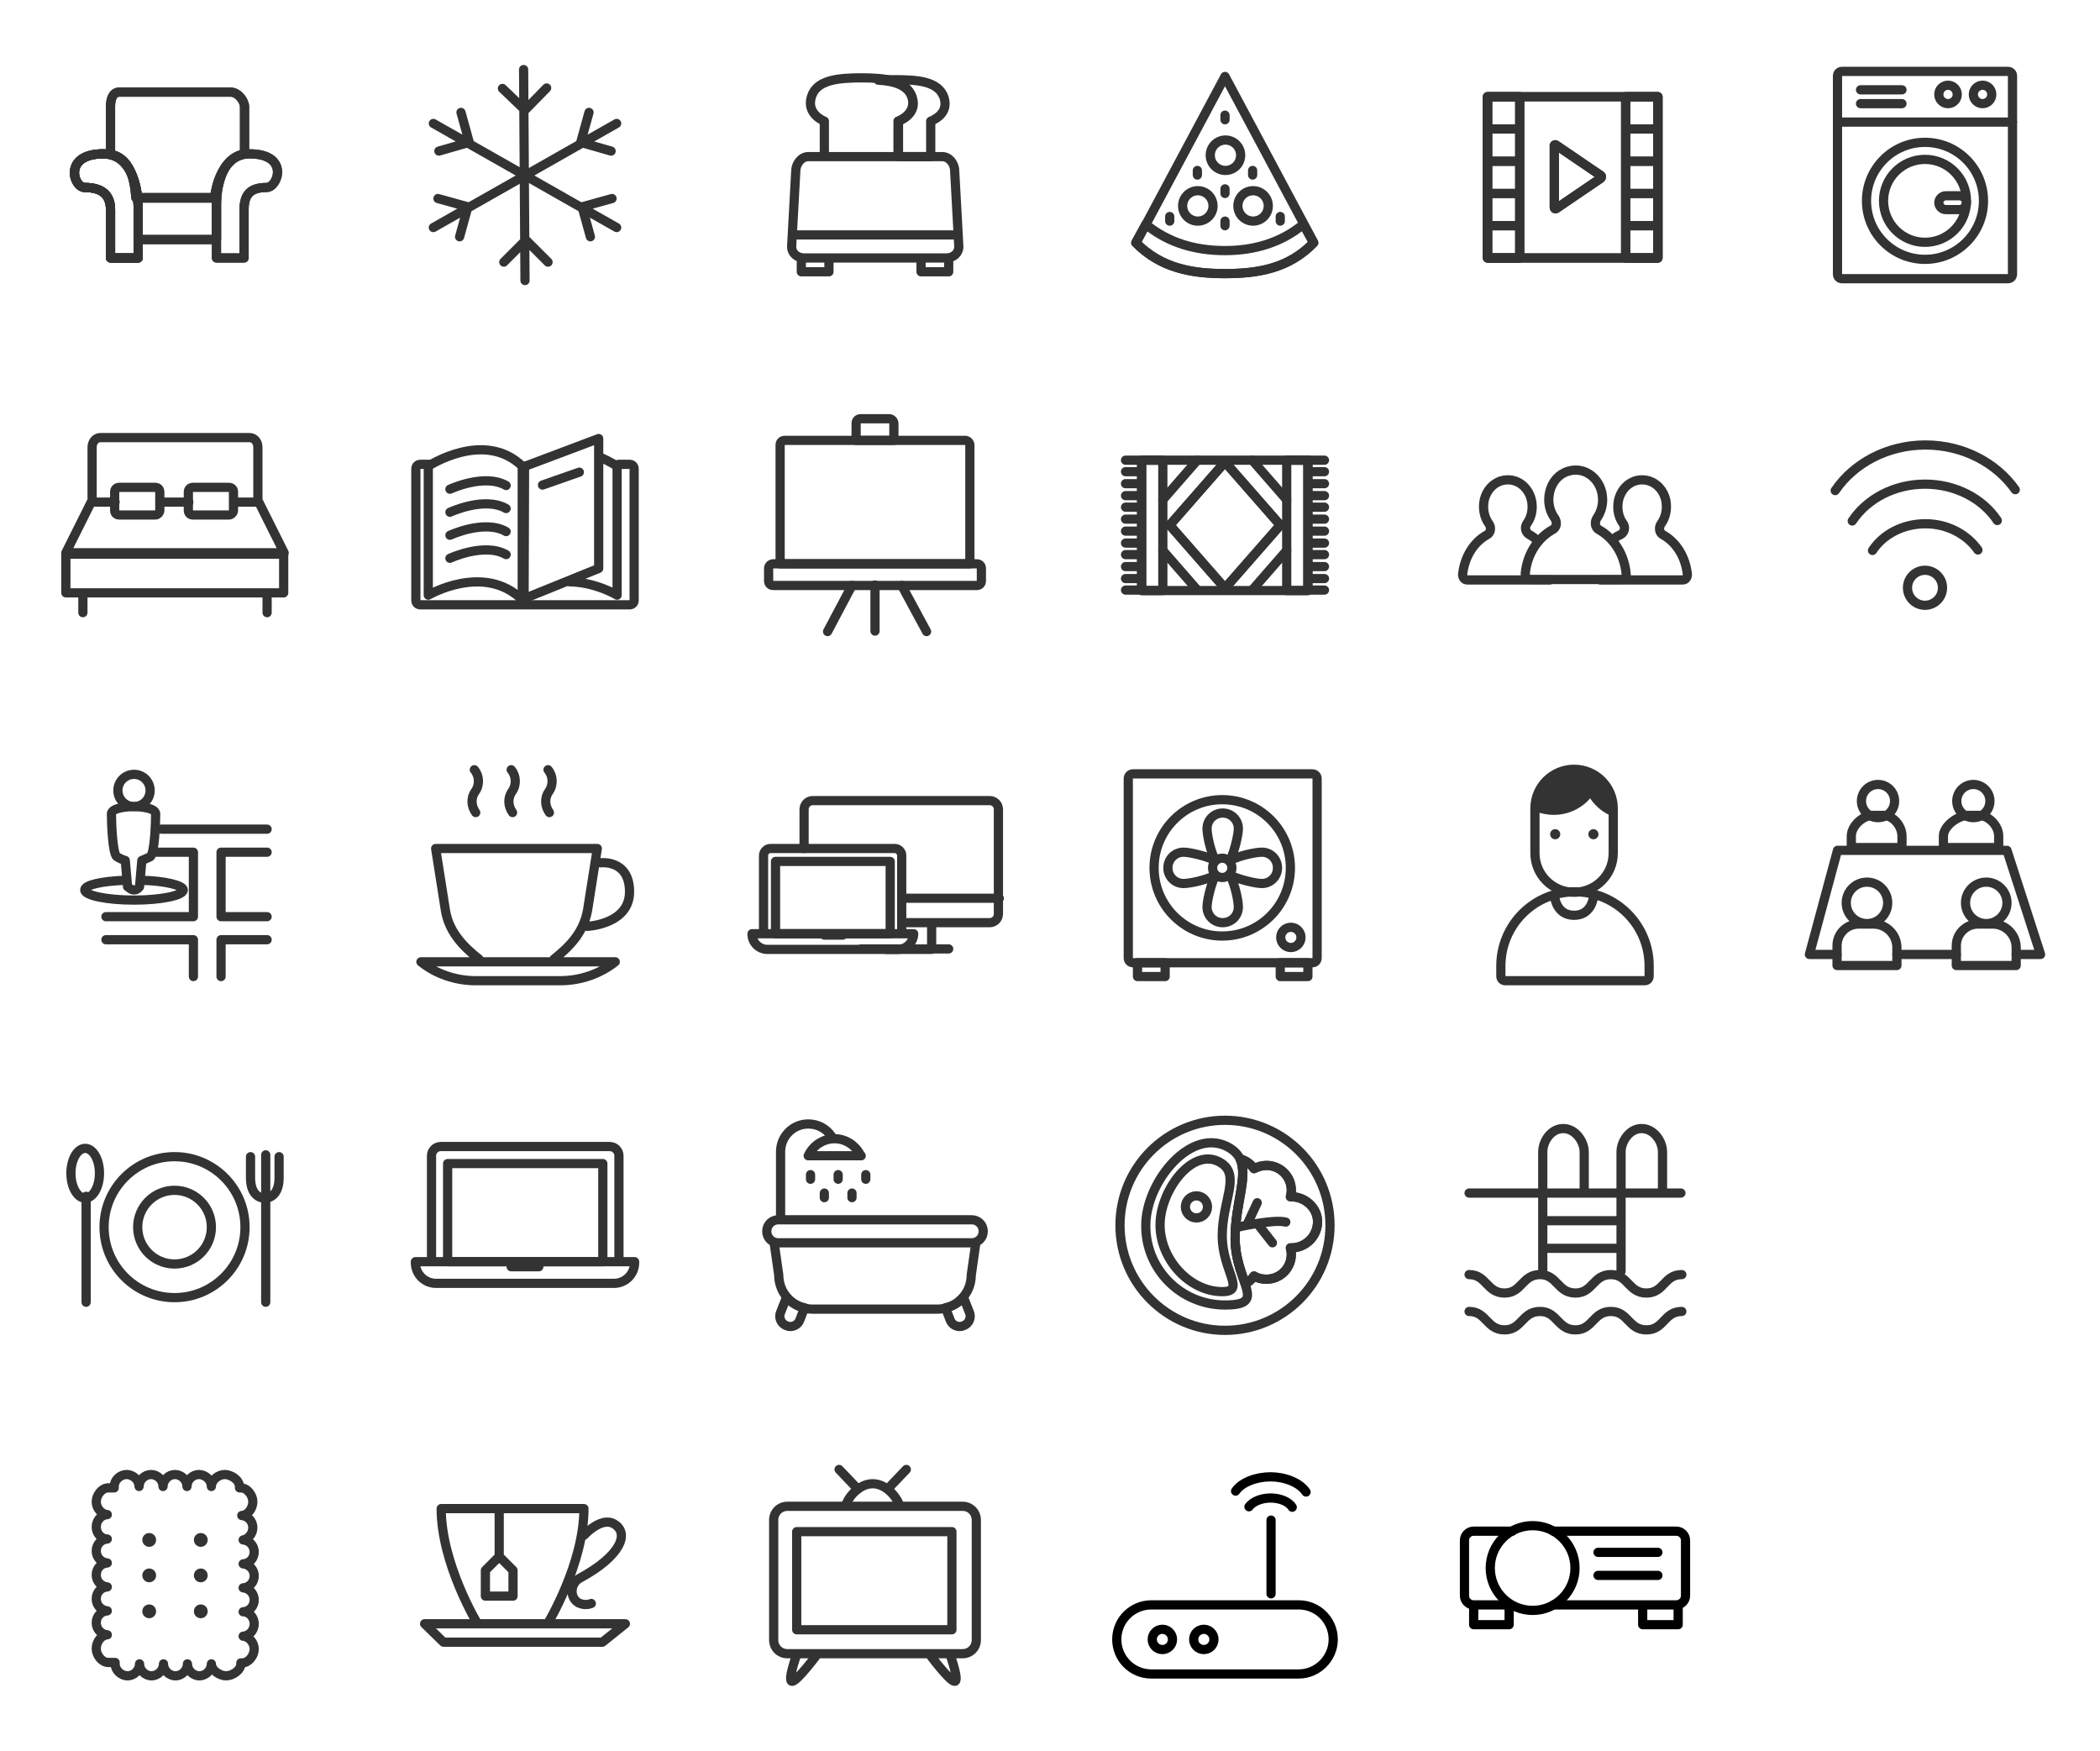
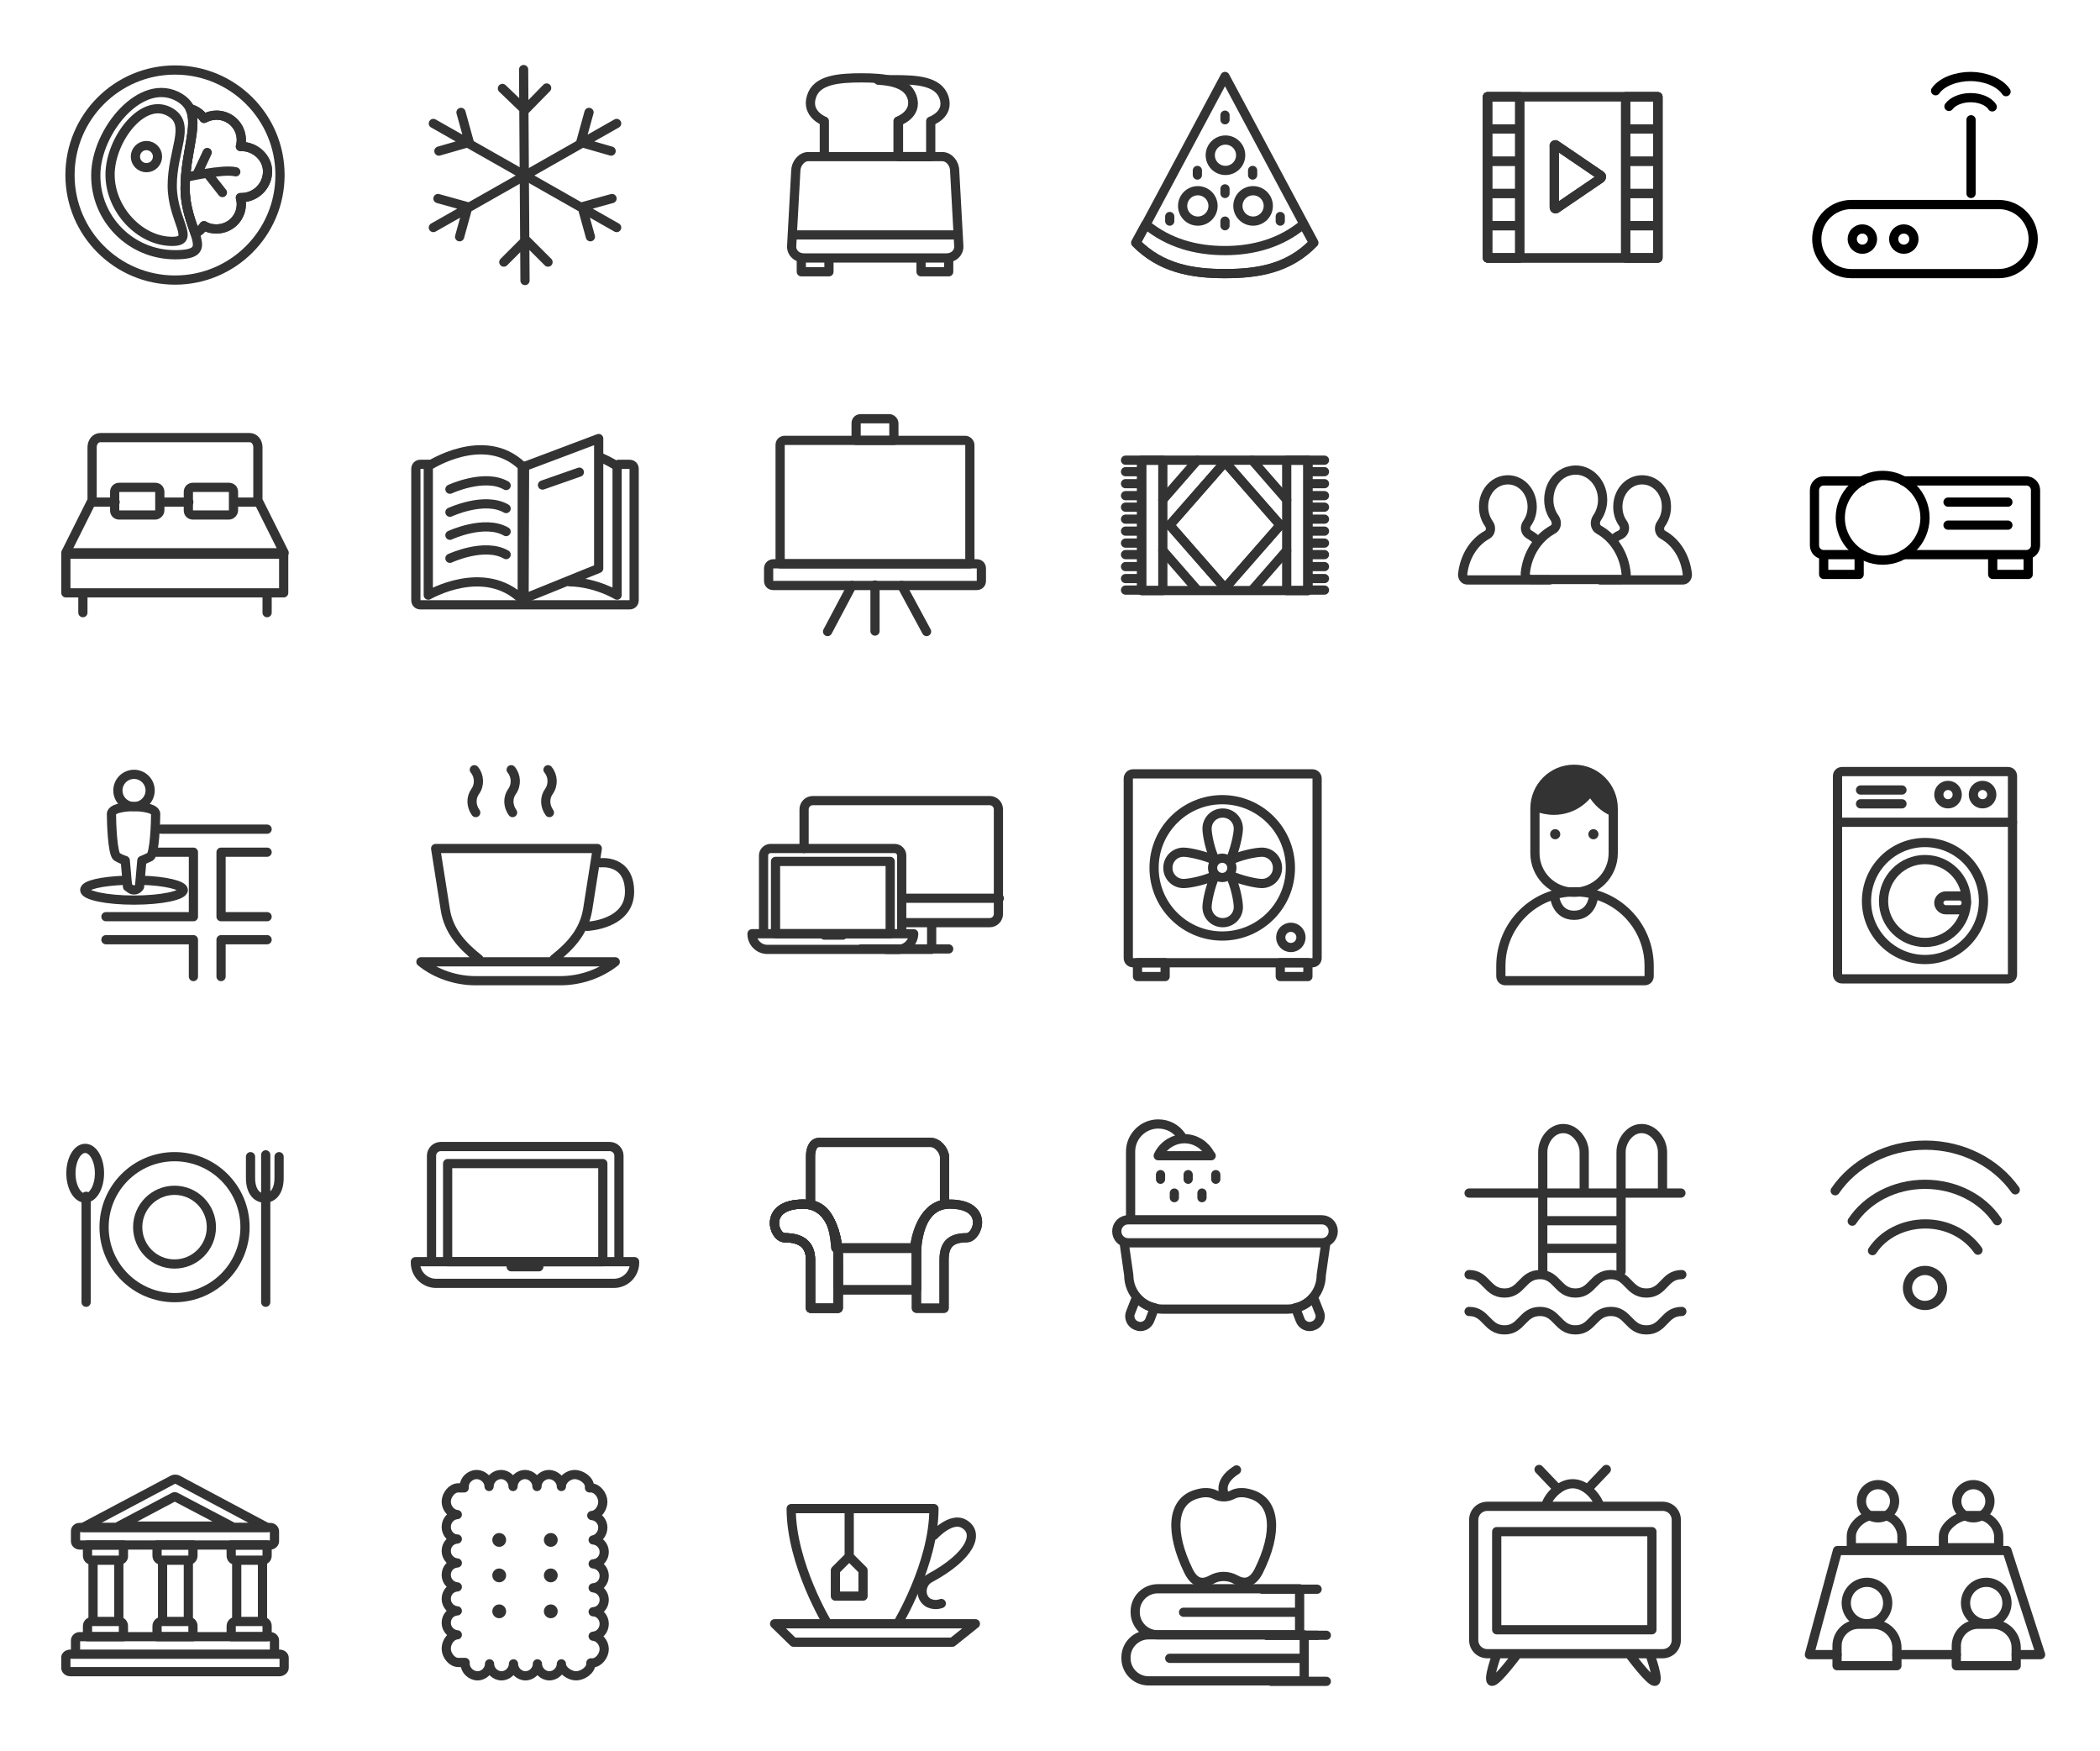
<svg xmlns="http://www.w3.org/2000/svg" width="228" height="190" viewBox="0 0 228 190">
  <svg width="38" height="38" viewBox="-6 -6 76 76" id="air-condition" x="38">
    <g fill="none" stroke="#333" stroke-width="2" stroke-linecap="round" stroke-linejoin="round" stroke-miterlimit="10">
      <path d="M45.9 18.4l-1.8 6.5M50.7 26.8l-6.6-1.9M13.1 37.1l6.5 1.8M17.8 45.4l1.8-6.5M12.1 43.4l39.8-22.6" />
      <g>
        <path d="M18.1 18.4l1.8 6.5M13.3 26.8l6.6-1.9M50.9 37.1l-6.5 1.8M46.2 45.4l-1.8-6.5M51.9 43.4L12.1 20.8" />
      </g>
      <g>
        <path d="M36.7 13.1L32 17.9M27.1 13.2l4.9 4.7M37 50.9l-4.8-4.8M27.4 50.9l4.8-4.8M32 54.9l-.3-45.8" />
      </g>
    </g>
  </svg>
-   <svg width="38" height="38" viewBox="-6 -6 76 76" id="bathroom" x="76" y="114">
+   <svg width="38" height="38" viewBox="-6 -6 76 76" id="bathroom" x="114" y="114">
    <g fill="none" stroke="#333" stroke-width="2" stroke-linecap="round" stroke-linejoin="round" stroke-miterlimit="10">
      <path d="M53 35.8H11c-1.4 0-2.5-1.1-2.5-2.5s1.1-2.5 2.5-2.5h42c1.4 0 2.5 1.1 2.5 2.5s-1.1 2.5-2.5 2.5zM53.9 35.8H10.1l1 7c0 4.1 3.3 7.4 7.4 7.4h27c4.1 0 7.4-3.3 7.4-7.4l1-7z" />
      <path d="M12.8 47.6l-1.3 3.3c-.5 1.1.1 2.5 1.3 2.9 1.1.5 2.5-.1 2.9-1.3l1-2.6c-1.5-.3-2.9-1.1-3.9-2.3zM51.2 47.6l1.3 3.3c.5 1.1-.1 2.5-1.3 2.9-1.1.5-2.5-.1-2.9-1.3l-1-2.6c1.5-.3 2.9-1.1 3.9-2.3zM11.5 30V16c0-3.3 2.7-6 6-6 2.1 0 3.9 1 5 2.6" />
      <path d="M29 16.9H17.5l.2-.4c1.1-2 3.2-3.3 5.5-3.3s4.4 1.3 5.5 3.3l.3.4zM18 21v1M24 21v1M21 25v1M27 25v1M30 21v1" />
    </g>
  </svg>
  <svg width="38" height="38" viewBox="-6 -6 76 76" id="big-bed" y="38">
    <g fill="none" stroke="#333" stroke-width="2" stroke-linecap="round" stroke-linejoin="round" stroke-miterlimit="10">
      <path d="M8.3 38.3h47.3v8.4H8.3zM12 47v4M52 47v4M27.7 29.8h-7.8c-.6 0-1-.4-1-1v-4c0-.6.4-1 1-1h7.8c.6 0 1 .4 1 1v4c0 .5-.5 1-1 1zM43.7 29.8h-7.8c-.6 0-1-.4-1-1v-4c0-.6.4-1 1-1h7.8c.6 0 1 .4 1 1v4c0 .5-.5 1-1 1z" />
      <path d="M19 27h-5.2L8.3 38h47.4l-5.5-11H45M35 27h-6M45 27h5V15.1c0-1.1-.7-2.1-1.8-2.1H15.8c-1.1 0-1.8 1-1.8 2.1V27h5M29 27h6" />
    </g>
  </svg>
  <svg width="38" height="38" viewBox="-6 -6 76 76" id="book" x="38" y="38">
    <g fill="none" stroke="#333" stroke-width="2" stroke-linecap="round" stroke-linejoin="round" stroke-miterlimit="10">
      <path d="M52.3 18.8h2.4c.6 0 1 .4 1 1v28.5c0 .6-.4 1-1 1H9.3c-.6 0-1-.4-1-1V19.8c0-.6.4-1 1-1h2.1" />
      <path d="M31.4 48.2c-8.3-8.1-20.4-1-20.4-1v-28s12.1-8 20.4 0v29zM31.9 19.2l-.1 29M41.7 44.3c5.7.1 10.3 2.9 10.3 2.9v-28s-1.5-1-3.8-2" />
      <path d="M31.8 19.3L48 13.2v28.2l-16.8 6.8M15.7 24.2s7.5-3.5 12.2-.8M15.7 29.2s7.5-3.5 12.2-.8M15.7 34.2s7.5-3.5 12.2-.8M15.7 39.2s7.5-3.5 12.2-.8M35.8 23.3l8-2.8" />
    </g>
  </svg>
  <svg width="38" height="38" viewBox="-6 -6 76 76" id="breakfast" x="76">
    <g fill="none" stroke="#333" stroke-width="2" stroke-linecap="round" stroke-linejoin="round" stroke-miterlimit="10">
      <path d="M50.2 47.5c0 1.5-1.2 2.5-2.7 2.5H16.6c-1.5 0-2.7-1-2.7-2.5l.9-16.4c0-1.5 1.2-3.1 2.7-3.1h29.1c1.5 0 2.7 1.5 2.7 3.1l.9 16.4zM15 45h35M16 50h6v3h-6zM42 50h6v3h-6zM37 28v-7.7s4.2-1.5 3-5.3c-1.2-3.6-5.9-4.1-11-4.1h.2c-5.1 0-9.9.4-11 4.1-1.2 3.8 2.8 5.3 2.8 5.3V28" />
      <path d="M47 15.2c-1.2-3.6-5.8-3.9-10.8-3.9-1.2 0-2.4 0-3.5.1 3.5.2 6.5 1.1 7.4 3.8 1.2 3.7-3 5.1-3 5.1V28h7v-7.7c-.1 0 4.1-1.3 2.9-5.1zM36.1 11.4h.2-.2z" />
    </g>
  </svg>
  <svg width="38" height="38" viewBox="-6 -6 76 76" id="classroom" x="76" y="38">
    <g fill="none" stroke="#333" stroke-width="2" stroke-linecap="round" stroke-linejoin="round" stroke-miterlimit="10">
      <path d="M9.9 40.4h44.2c.6 0 1 .4 1 1v2.7c0 .6-.4 1-1 1H9.9c-.6 0-1-.4-1-1v-2.7c0-.6.5-1 1-1zM35.1 8.9h-6.2c-.6 0-1 .4-1 1v3.7h8.2V9.9c0-.5-.5-1-1-1z" />
      <path d="M51.6 13.6H12.4c-.6 0-1 .4-1 1v25.8h41.2V14.6c0-.5-.5-1-1-1zM32 55V45M21.7 55.1l5.3-10M43.2 55.1l-5.4-10" />
    </g>
  </svg>
  <svg width="38" height="38" viewBox="-6 -6 76 76" id="close-to" y="76">
    <g fill="none" stroke="#333" stroke-width="2" stroke-linecap="round" stroke-linejoin="round" stroke-miterlimit="10">
      <path d="M24.6 33.1c5.2.1 9.2 1.1 9.2 2.1 0 1.2-4.8 2.2-10.7 2.2s-10.7-1-10.7-2.2c0-1.1 3.7-1.9 8.7-2.1" />
      <circle cx="23.1" cy="13.6" r="3.5" />
      <path d="M23.1 35.2c.8 0 1.2-.7 1.2-.7l.5-5.7s.8-.3 1.8-.8c1-.6 1.2-7.7 1.2-9.3 0-1.6-4.8-1.6-4.8-1.6s-4.8 0-4.8 1.6.2 8.7 1.2 9.3c1 .6 1.8.8 1.8.8l.5 5.7c.1-.1.6.7 1.4.7z" />
      <g>
        <path d="M17 41h19V27h-8M52 41H42V27h10M17 46h19v8M42 54v-8h10M29 22h23" />
      </g>
    </g>
  </svg>
  <svg width="38" height="38" viewBox="-6 -6 76 76" id="coffee" x="38" y="76">
    <g fill="none" stroke="#333" stroke-width="2" stroke-linecap="round" stroke-linejoin="round" stroke-miterlimit="10">
      <path d="M48.4 29.3s6.3-.8 6.3 6.3-9.2 7.5-9.2 7.5M37 9.1c1.1 1.3 1.2 3.3.2 4.7-1 1.4-.9 3.2.1 4.6M29 9.1c1.1 1.3 1.2 3.3.2 4.7-1 1.4-.9 3.2.1 4.6M21 9.1c1.1 1.3 1.2 3.3.2 4.7-1 1.4-.9 3.2.1 4.6M39.6 54.9H21.3c-4.4 0-8.7-1.5-11.9-4.1h42.2c-3.3 2.6-7.5 4.1-12 4.1zM38.3 50.2c3.8-3 6.5-6.1 7.3-10.7l2.1-13.3H12.6l2.1 13.3c.7 4.5 3.5 7.7 7.3 10.7" />
    </g>
  </svg>
  <svg width="38" height="38" viewBox="-6 -6 76 76" id="computer-room" x="76" y="76">
    <g fill="none" stroke="#333" stroke-width="2" stroke-linecap="round" stroke-linejoin="round" stroke-miterlimit="10">
      <path d="M16.6 26.2v-8.5c0-1 .8-1.9 1.9-1.9h38.4c1 0 1.9.8 1.9 1.9v22.7c0 1-.8 1.9-1.9 1.9H38.5M44.3 42.4v5.7h-9.9M29 48h19M39 37h20" />
    </g>
    <g fill="none" stroke="#333" stroke-width="2" stroke-linecap="round" stroke-linejoin="round" stroke-miterlimit="10">
      <path d="M37 48.1H8.6c-1.8 0-3.3-1.5-3.3-3.3v-.1h35.1v.1c-.1 1.8-1.6 3.3-3.4 3.3zM21 45h4M37.8 44.7h-30v-17c0-.8.7-1.5 1.5-1.5h27c.8 0 1.5.7 1.5 1.5v17z" />
      <path d="M10.4 29h24.9v15.7H10.4z" />
    </g>
  </svg>
  <svg width="38" height="38" viewBox="-6 -6 76 76" id="dinner" x="114">
    <g fill="none" stroke="#333" stroke-width="2" stroke-linecap="round" stroke-linejoin="round" stroke-miterlimit="10">
      <path d="M12.7 46.7c5.4 5.5 12.1 6.7 19.3 6.7s13.9-1.1 19.3-6.7L32 10.6 12.7 46.7z" />
      <path d="M32 48.4c-6.3 0-12.2-1.6-17.2-5.7l-2.2 4c5.4 5.5 12.1 6.7 19.3 6.7s13.9-1.1 19.3-6.7l-2.2-4c-4.8 4-10.7 5.7-17 5.7z" />
      <circle cx="26.1" cy="38.7" r="3.3" />
      <circle cx="32.1" cy="27.7" r="3.3" />
      <circle cx="38.1" cy="38.7" r="3.3" />
      <path d="M32 43v-1M44 42v-1M20 42v-1M26 32v-1M32 36v-1M38 32v-1M32 20v-1" />
    </g>
  </svg>
  <svg width="38" height="38" viewBox="-6 -6 76 76" id="hammock" x="114" y="38">
    <g fill="none" stroke="#333" stroke-width="2" stroke-linecap="round" stroke-linejoin="round" stroke-miterlimit="10">
      <path d="M13.9 17.9H50v28.3H13.9z" />
      <path d="M13.9 17.9h4.6v28.3h-4.6zM45.4 17.9H50v28.3h-4.6zM10.4 17.9h3.5M10.4 20.4h3.5M10.4 23h3.5M10.4 25.6h3.5M10.4 28.1h3.5M10.4 30.7h3.5M10.4 33.3h3.5M10.4 35.9h3.5M10.4 38.4h3.5M10.4 41h3.5M10.4 43.6h3.5M10.4 46.1h3.5" />
      <g>
        <path d="M53.6 17.9h-3.5M53.6 20.4h-3.5M53.6 23h-3.5M53.6 25.6h-3.5M53.6 28.1h-3.5M53.6 30.7h-3.5M53.6 33.3h-3.5M53.6 35.9h-3.5M53.6 38.4h-3.5M53.6 41h-3.5M53.6 43.6h-3.5M53.6 46.1h-3.5" />
      </g>
      <path d="M32 45.7L20 32l12-13.7L44 32z" />
      <path d="M32 45.7L20 32l12-13.7L44 32zM18.5 26.5l7.5-8.6M45.4 26.5l-7.5-8.6M18.5 37.5l7.5 8.6M45.4 37.5l-7.5 8.6" />
    </g>
  </svg>
  <svg width="38" height="38" viewBox="-6 -6 76 76" id="heating" x="114" y="76">
    <g fill="none" stroke="#333" stroke-width="2" stroke-linecap="round" stroke-linejoin="round" stroke-miterlimit="10">
      <circle cx="31.4" cy="30.4" r="2.1" />
      <circle cx="31.4" cy="30.4" r="14.8" />
      <path d="M40 27c-1.3 0-4.8.7-6.9 1.8 1-2.1 1.8-5.6 1.8-6.9 0-1.9-1.5-3.4-3.4-3.4s-3.4 1.5-3.4 3.4c0 1.3.7 4.8 1.8 6.9-2.1-1-5.6-1.8-6.9-1.8-1.9 0-3.4 1.5-3.4 3.4s1.5 3.4 3.4 3.4c1.3 0 4.8-.7 6.9-1.8-1 2.1-1.8 5.6-1.8 6.9 0 1.9 1.5 3.4 3.4 3.4s3.4-1.5 3.4-3.4c0-1.3-.7-4.8-1.8-6.9 2.1 1 5.6 1.8 6.9 1.8 1.9 0 3.4-1.5 3.4-3.4S41.9 27 40 27z" />
      <path d="M52 50c0 .5-.4 1-1 1H12c-.5 0-1-.4-1-1V11c0-.5.4-1 1-1h39c.5 0 1 .4 1 1v39z" />
      <circle cx="46.3" cy="45.5" r="2.2" />
      <path d="M13 51h6v3h-6zM44 51h6v3h-6z" />
    </g>
  </svg>
  <svg width="38" height="38" viewBox="-6 -6 76 76" id="kitchen" y="114">
    <g fill="none" stroke="#333" stroke-width="2" stroke-linecap="round" stroke-linejoin="round" stroke-miterlimit="10">
      <circle cx="31.9" cy="32.4" r="15.3" />
      <circle cx="31.9" cy="32.4" r="8" />
      <path d="M12.7 25.7v23" />
      <ellipse cx="12.5" cy="20.7" rx="3.1" ry="5.4" />
      <path d="M51.7 25.7v23M48.4 17.1v4.6c0 3 1.4 4.4 3.1 4.4 1.7 0 3.1-1.4 3.1-4.4v-4.6M51.7 25.7v-9" />
    </g>
  </svg>
  <svg width="38" height="38" viewBox="-6 -6 76 76" id="laptop" x="38" y="114">
    <g fill="none" stroke="#333" stroke-width="2" stroke-linecap="round" stroke-linejoin="round" stroke-miterlimit="10">
      <path d="M51.3 44.6H12.7c-2.5 0-4.5-2-4.5-4.5v-.2h47.6v.2c0 2.5-2 4.5-4.5 4.5zM29 41h6M52.3 39.9H11.7v-23c0-1.1.9-2 2-2h36.7c1.1 0 2 .9 2 2v23z" />
      <path d="M15.2 18.6h33.7v21.3H15.2z" />
    </g>
  </svg>
-   <svg width="38" height="38" viewBox="-6 -6 76 76" id="lounger">
+   <svg width="38" height="38" viewBox="-6 -6 76 76" id="lounger" x="76" y="114">
    <g fill="none" stroke="#333" stroke-width="2" stroke-linecap="round" stroke-linejoin="round" stroke-miterlimit="10">
      <path d="M24 37h17v9H24z" />
      <path d="M24 50h-6V39.5c0-3.3-2-4.8-5.6-4.8-2.5 0-4.7-7.3 4-7.3C24.2 27.4 24 39 24 39v11z" />
      <path d="M24 50h-6V39.5c0-3.3-2-4.8-5.6-4.8-2.5 0-4.7-7.3 4-7.3C24.2 27.4 24 39 24 39v11zM41 50h6V39.5c0-3.3 1.4-4.8 4.9-4.8 2.5 0 5-7.3-3.7-7.3C40.5 27.4 41 39 41 39v11z" />
      <path d="M44.1 14H19.9c-1.5 0-1.9 1.7-1.9 3.1v10.4c5 .9 5.3 7.4 5.5 9.4h17.1c.2-2 1.5-8.6 6.5-9.5V17.1c-.1-1.4-1.5-3.1-3-3.1z" />
    </g>
    <g fill="none" stroke="#333" stroke-width="2" stroke-linecap="round" stroke-linejoin="round" stroke-miterlimit="10">
      <path d="M24 37h17v9H24z" />
      <path d="M24 50h-6V39.5c0-3.3-2-4.8-5.6-4.8-2.5 0-4.7-7.3 4-7.3C24.2 27.4 24 39 24 39v11z" />
      <path d="M24 50h-6V39.5c0-3.3-2-4.8-5.6-4.8-2.5 0-4.7-7.3 4-7.3C24.2 27.4 24 39 24 39v11zM41 50h6V39.5c0-3.3 1.4-4.8 4.9-4.8 2.5 0 5-7.3-3.7-7.3C40.5 27.4 41 39 41 39v11z" />
      <path d="M44.1 14H19.9c-1.5 0-1.9 1.7-1.9 3.1v10.4c5 .9 5.3 7.4 5.5 9.4h17.1c.2-2 1.5-8.6 6.5-9.5V17.1c-.1-1.4-1.5-3.1-3-3.1z" />
    </g>
  </svg>
-   <svg width="38" height="38" viewBox="-6 -6 76 76" id="lunch" x="114" y="114">
+   <svg width="38" height="38" viewBox="-6 -6 76 76" id="lunch">
    <g fill="none" stroke="#333" stroke-width="2" stroke-linecap="round" stroke-linejoin="round" stroke-miterlimit="10">
      <circle cx="32" cy="32" r="22.8" />
      <path d="M32 49.3c9.5 0 2.2-4.8 2.2-14.3s4.5-16.3-1.2-19.8c-8.2-4.9-18.2 7.3-18.2 16.8-.1 9.5 7.6 17.3 17.2 17.3z" />
      <path d="M46.4 25.8h-.2c.1-.4.2-.9.2-1.4 0-3-2.4-5.4-5.4-5.4-1 0-1.9.3-2.7.7-.7-1-1.8-1.8-3-2.1 1.7 3.8-1.1 9.7-1.1 17.2 0 4.2 1.4 7.5 2.2 9.9.8-.4 1.4-1 1.9-1.7.8.5 1.7.7 2.7.7 3 0 5.4-2.4 5.4-5.4 0-.5-.1-.9-.2-1.4h.2c3.1 0 5.7-2.5 5.7-5.7 0-2.9-2.6-5.4-5.7-5.4zM31.4 46.4c5.3 0 0-4.5 0-12.1s4-13.1-.2-15.8c-6-3.9-13.3 5.8-13.3 13.4 0 7.6 6.5 14.5 13.5 14.5z" />
      <circle cx="25.8" cy="28" r="2.4" />
      <path d="M46.4 25.8h-.2c.1-.4.2-.9.2-1.4 0-3-2.4-5.4-5.4-5.4-1 0-1.9.3-2.7.7-.7-1-1.8-1.8-3-2.1 1.7 3.8-1.1 9.7-1.1 17.2 0 4.2 1.4 7.5 2.2 9.9.8-.4 1.4-1 1.9-1.7.8.5 1.7.7 2.7.7 3 0 5.4-2.4 5.4-5.4 0-.5-.1-.9-.2-1.4h.2c3.1 0 5.7-2.5 5.7-5.7 0-2.9-2.6-5.4-5.7-5.4zM34.3 32.5s8.2-1.9 10.9-1.2M39 27.1l-2.1 4.5M39 31.6l3.3 4.2" />
    </g>
  </svg>
  <svg width="38" height="38" viewBox="-6 -6 76 76" id="movie" x="152">
    <g fill="none" stroke="#333" stroke-width="2" stroke-linecap="round" stroke-linejoin="round" stroke-miterlimit="10">
      <path d="M13 15h37v35H13z" />
      <path d="M13 15h7v7h-7zM43 15h7v7h-7zM13 22h7v7h-7zM43 22h7v7h-7zM13 29h7v7h-7zM43 29h7v7h-7zM13 36h7v7h-7zM43 36h7v7h-7zM13 43h7v7h-7zM43 43h7v7h-7zM27.9 25.5l9.7 6.6c.2.1.2.4 0 .6l-9.7 6.6c-.2.1-.4 0-.4-.3V25.7c-.1-.2.2-.4.4-.2z" />
    </g>
    <g fill="none" stroke="#333" stroke-width="2" stroke-linecap="round" stroke-linejoin="round" stroke-miterlimit="10">
      <path d="M13 15h37v35H13z" />
      <path d="M13 15h7v7h-7zM43 15h7v7h-7zM13 22h7v7h-7zM43 22h7v7h-7zM13 29h7v7h-7zM43 29h7v7h-7zM13 36h7v7h-7zM43 36h7v7h-7zM13 43h7v7h-7zM43 43h7v7h-7zM27.9 25.5l9.7 6.6c.2.1.2.4 0 .6l-9.7 6.6c-.2.1-.4 0-.4-.3V25.7c-.1-.2.2-.4.4-.2z" />
    </g>
  </svg>
  <svg id="people" viewBox="-6 -6 76 76" width="38" height="38" x="152" y="38">
    <style>.arst0{fill:none;stroke:#333;stroke-width:2;stroke-linecap:round;stroke-linejoin:round;stroke-miterlimit:10}</style>
    <path class="arst0" d="M27.6 30.5C26.5 29 26 27 26.5 24.8s2-3.9 4-4.5c3.9-1.2 7.5 2 7.5 6.2 0 1.5-.5 2.9-1.2 3.9-.6.9-.5 2.1.4 2.6 3.2 1.8 5.5 5.3 5.9 9.5.1.7-.4 1.3-1.1 1.3H22.3c-.6 0-1.1-.6-1.1-1.3.4-4.2 2.7-7.7 5.9-9.5.9-.4 1.1-1.6.5-2.5z" />
    <path class="arst0" d="M26.5 43.9H8.6c-.6 0-1-.5-1-1.2.4-3.8 2.4-7 5.3-8.6.8-.4 1-1.6.4-2.4-1-1.4-1.4-3.2-1-5.2.5-2 1.8-3.5 3.6-4.1 3.6-1.1 6.8 1.8 6.8 5.6 0 1.4-.4 2.6-1.1 3.6-.6.8-.4 1.9.4 2.4.7.4 1.4.9 2 1.5" />
    <g>
      <path class="arst0" d="M37.5 43.9h17.9c.6 0 1-.5 1-1.2-.4-3.8-2.4-7-5.3-8.6-.8-.4-1-1.6-.4-2.4 1-1.4 1.4-3.2 1-5.2-.5-2-1.8-3.5-3.6-4.1-3.6-1.1-6.8 1.8-6.8 5.6 0 1.4.4 2.6 1.1 3.6.6.8.4 1.9-.4 2.4-.7.4-.8.3-1.4.9" />
    </g>
  </svg>
  <svg width="38" height="38" viewBox="-6 -6 76 76" id="person" x="152" y="76">
    <path fill="none" stroke="#333" stroke-width="2" stroke-linecap="round" stroke-linejoin="round" stroke-miterlimit="10" d="M31.8 35.7c-4.7 0-8.5-3.8-8.5-8.5v-9.7c0-4.7 3.8-8.5 8.5-8.5s8.5 3.8 8.5 8.5v9.7c0 4.7-3.8 8.5-8.5 8.5z" />
    <path fill="#333" d="M33.5 9.2v.2c0 4.5 2.8 8.4 6.8 9.9v-1.8c0-4.1-2.9-7.5-6.8-8.3z" />
    <path fill="#333" d="M27.4 18.9c4.8 0 8.8-3.2 10.1-7.6C36 9.9 34 9 31.7 9c-4.7 0-8.5 3.8-8.5 8.5v.6c1.4.5 2.8.8 4.2.8z" />
    <path fill="none" stroke="#333" stroke-width="2" stroke-linecap="round" stroke-linejoin="round" stroke-miterlimit="10" d="M47.1 54.9H16.9c-.6 0-1-.4-1-1v-2.2c0-8.9 7.2-16.1 16.1-16.1 8.9 0 16.1 7.2 16.1 16.1v2.2c0 .6-.4 1-1 1z" />
    <circle fill="#333" cx="27.7" cy="23.1" r="1.1" />
    <circle fill="#333" cx="36" cy="23.1" r="1.1" />
    <path fill="none" stroke="#333" stroke-width="2" stroke-linecap="round" stroke-linejoin="round" stroke-miterlimit="10" d="M36 36.8s-.4 3.9-4.2 3.9-4.2-3.9-4.2-3.9" />
  </svg>
  <svg width="38" height="38" viewBox="-6 -6 76 76" id="pool" x="152" y="114">
    <path fill="none" stroke="#333" stroke-width="2" stroke-linecap="round" stroke-linejoin="round" stroke-miterlimit="10" d="M25 42V16.1c0-2.5 1.9-5.1 4.4-5.1h.1c2.5 0 4.5 2.7 4.5 5.1V25M51 25v-8.9c0-2.5-2-5.1-4.5-5.1h-.1c-2.5 0-4.4 2.7-4.4 5.1V42M9 25h46M9 42.7c3.8 0 3.8 4 7.7 4 3.8 0 3.8-4 7.7-4 3.8 0 3.8 4 7.7 4 3.8 0 3.8-4 7.7-4 3.8 0 3.8 4 7.7 4s3.8-4 7.7-4M9 50.7c3.8 0 3.8 4 7.7 4 3.8 0 3.8-4 7.7-4 3.8 0 3.8 4 7.7 4 3.8 0 3.8-4 7.7-4 3.8 0 3.8 4 7.7 4s3.8-4 7.7-4M25 31h17M25 37h17" />
  </svg>
-   <svg width="38" height="38" viewBox="-6 -6 76 76" id="snack" y="152">
+   <svg width="38" height="38" viewBox="-6 -6 76 76" id="school" y="152">
+     <g fill="none" stroke="#333" stroke-width="2" stroke-linecap="round" stroke-linejoin="round" stroke-miterlimit="10">
+       <path d="M31.6 11.2c.2-.1.6-.1.9 0L52 21.6H12l19.6-10.4z" />
+       <path d="M31.7 15c.1-.1.4-.1.5 0l12 6.3H19.8L31.7 15zM11.3 21.6h41.4c.5 0 .9.4.9.8v2.2c0 .4-.4.8-.9.8H11.3c-.5 0-.9-.4-.9-.8v-2.2c0-.5.4-.8.9-.8zM11.3 45.3h41.4c.5 0 .9.4.9.8v2.2c0 .4-.4.8-.9.8H11.3c-.5 0-.9-.4-.9-.8v-2.2c0-.4.4-.8.9-.8zM9.3 49.1h45.4c.6 0 1 .4 1 .8v2.2c0 .4-.5.8-1 .8H9.3c-.6 0-1-.4-1-.8v-2.2c-.1-.4.4-.8 1-.8z" />
+       <path d="M19.9 28.7H14c-.6 0-1-.4-1-1v-2.3h7.8v2.3c.1.6-.4 1-.9 1zM14 42h5.8c.6 0 1 .4 1 1v2.3H13V43c0-.6.5-1 1-1zM14.2 28.7h5.6V42h-5.6z" />
+       <g>
+         <path d="M51 28.7h-5.8c-.6 0-1-.4-1-1v-2.3H52v2.3c0 .6-.4 1-1 1zM45.2 42H51c.6 0 1 .4 1 1v2.3h-7.8V43c0-.6.5-1 1-1zM45.4 28.7H51V42h-5.6z" />
+       </g>
+       <g>
+         <path d="M34.9 28.7h-5.8c-.6 0-1-.4-1-1v-2.3h7.8v2.3c0 .6-.4 1-1 1zM29.1 42h5.8c.6 0 1 .4 1 1v2.3h-7.8V43c0-.6.5-1 1-1zM29.3 28.7h5.6V42h-5.6z" />
+       </g>
+     </g>
+   </svg>
+   <svg width="38" height="38" viewBox="-6 -6 76 76" id="snack" x="38" y="152">
    <path fill="none" stroke="#333" stroke-width="2" stroke-linecap="round" stroke-linejoin="round" stroke-miterlimit="10" d="M48.9 21.6c0-1.4-1.1-2.5-2.4-2.6 1.4-.1 2.4-1.6 2.4-3s-1.2-3-2.6-3H46v-.3c0-1.4-1.8-2.6-3.2-2.6-1.4 0-2.9 1.2-2.9 2.6 0-1.4-1.3-2.6-2.7-2.6-1.4 0-2.6 1.2-2.6 2.6 0-1.4-1.2-2.6-2.6-2.6-1.4 0-2.6 1.2-2.6 2.6 0-1.4-1.2-2.6-2.6-2.6-1.4 0-2.6 1.2-2.6 2.6 0-1.4-1.3-2.6-2.7-2.6-1.4 0-2.7 1.2-2.7 2.6v.3h-1.3c-1.4 0-2.6 1.6-2.6 3s1.1 2.7 2.4 2.8c-1.4.1-2.4 1.3-2.4 2.7s1.1 2.6 2.4 2.6c-1.4.1-2.4 1.2-2.4 2.6s1.1 2.5 2.4 2.6c-1.4.1-2.4 1.2-2.4 2.6 0 1.4 1.1 2.5 2.4 2.6-1.4.1-2.4 1.2-2.4 2.6 0 1.4 1.1 2.5 2.4 2.6-1.4.1-2.4 1.2-2.4 2.6 0 1.4 1.1 2.5 2.4 2.6-1.4.1-2.4 1.6-2.4 3s1.2 3 2.6 3H19v.3c0 1.4 1.3 2.6 2.7 2.6 1.4 0 2.6-1.2 2.6-2.6 0 1.4 1.2 2.6 2.6 2.6 1.4 0 2.6-1.2 2.6-2.6 0 1.4 1.2 2.6 2.6 2.6 1.4 0 2.6-1.2 2.6-2.6 0 1.4 1.2 2.6 2.6 2.6 1.4 0 2.6-1.2 2.6-2.6 0 1.4 1.8 2.6 3.2 2.6 1.4 0 3.2-1.2 3.2-2.6V51h.3c1.4 0 2.6-1.6 2.6-3s-1.1-2.7-2.4-2.8c1.4-.1 2.4-1.3 2.4-2.7 0-1.4-1.1-2.6-2.4-2.6 1.4-.1 2.4-1.2 2.4-2.6 0-1.4-1.1-2.5-2.4-2.6 1.4-.1 2.4-1.2 2.4-2.6 0-1.4-1.1-2.5-2.4-2.6 1.4-.1 2.4-1.2 2.4-2.6 0-1.4-1.1-2.5-2.4-2.6 1.1-.2 2.1-1.3 2.1-2.7z" />
    <g fill="#333">
      <circle cx="26.4" cy="24.3" r="1.5" />
      <circle cx="37.6" cy="24.3" r="1.5" />
      <circle cx="26.4" cy="32" r="1.5" />
      <circle cx="37.6" cy="32" r="1.5" />
      <g>
        <circle cx="26.4" cy="39.8" r="1.5" />
        <circle cx="37.6" cy="39.8" r="1.5" />
      </g>
    </g>
  </svg>
-   <svg width="38" height="38" viewBox="-6 -6 76 76" id="tea" x="38" y="152">
+   <svg width="38" height="38" viewBox="-6 -6 76 76" id="tea" x="76" y="152">
    <g fill="none" stroke="#333" stroke-width="2" stroke-linecap="round" stroke-linejoin="round" stroke-miterlimit="10">
      <path d="M31.5 46.5h17.3l5-4H10.2l4.1 4zM29.3 17.5h15.5c0 12-7.9 25-7.9 25H21.7s-7.9-13-7.9-25h15.5z" />
      <path d="M44.8 23.3s3.7-4.1 6.5-2.5c3.5 2 1.5 7-7.4 11.8-2.1 1.1-2.3 4.3-.2 5.4.7.3 1.6.5 2.7.1M26.4 18.5v9M26.4 36.5h-3v-5.6l3-3M26.4 36.5h3v-5.6l-3-3" />
    </g>
  </svg>
-   <svg width="38" height="38" viewBox="-6 -6 76 76" id="tv" x="76" y="152">
+   <svg width="38" height="38" viewBox="-6 -6 76 76" id="teacher" x="114" y="152">
+     <g fill="none" stroke="#333" stroke-width="2" stroke-linecap="round" stroke-linejoin="round" stroke-miterlimit="10">
+       <path d="M20 50h29M42 55h12M41 45h13M49.1 54.9H15.4c-2.7 0-4.9-2.2-4.9-4.9v-.2c0-2.7 2.2-4.9 4.9-4.9h33.8v10z" />
+       <g>
+         <path d="M23 40h25M41 45h11M40 35h12M48.1 44.9H17.4c-2.7 0-4.9-2.2-4.9-4.9v-.2c0-2.7 2.2-4.9 4.9-4.9h30.8v10z" />
+       </g>
+       <g>
+         <path d="M29.9 14.5c1.2.6 2.5.6 3.7 0 .9-.5 2.3-.7 4.1-.1 5.3 1.6 5.8 8.3 1.6 16.7-1.5 2.9-3.4 2.7-5 1.8-1.6-.9-3.6-.9-5.2 0s-3.5 1.2-5-1.8C20 22.7 20.4 16 25.7 14.4c1.9-.6 3.2-.4 4.2.1zM32.1 14.9s-2.2-2.9 2.4-5.8" />
+       </g>
+     </g>
+   </svg>
+   <svg width="38" height="38" viewBox="-6 -6 76 76" id="tv" x="152" y="152">
    <g fill="none" stroke="#333" stroke-width="2" stroke-linecap="round" stroke-linejoin="round" stroke-miterlimit="10">
      <path d="M15 22.5h33.7v21.3H15z" />
      <path d="M54 46c0 1.7-1.3 3-3 3H13c-1.7 0-3-1.3-3-3V20c0-1.7 1.3-3 3-3h38c1.7 0 3 1.3 3 3v26zM37.4 17c-.6-2-3-4.9-5.9-4.9-2.9 0-5.4 2.9-5.9 4.9h11.8zM19.4 49.2S15.1 55 14 55s1-5.8 1-5.8M43.9 49.2s4.3 5.8 5.4 5.8-1-5.8-1-5.8M24.2 9l4.1 4.3M38.8 9l-4.1 4.3" />
    </g>
  </svg>
-   <svg width="38" height="38" viewBox="-6 -6 76 76" id="tv-cable" x="114" y="152">
+   <svg width="38" height="38" viewBox="-6 -6 76 76" id="tv-cable" x="190">
    <g fill="none" stroke="#000" stroke-width="2" stroke-linecap="round" stroke-linejoin="round" stroke-miterlimit="10">
      <path d="M48 53.4H16c-4.2 0-7.5-3.4-7.5-7.5 0-4.2 3.4-7.5 7.5-7.5h32c4.2 0 7.5 3.4 7.5 7.5s-3.4 7.5-7.5 7.5z" />
      <circle cx="18.4" cy="45.9" r="2.2" />
      <circle cx="27.4" cy="45.9" r="2.2" />
      <path d="M42 36V20M34.3 13.7c1.4-2 4.6-3.1 7.6-3.1s6.3 1.2 7.7 3.3M37.2 17.1c.9-1.2 2.8-1.9 4.7-1.9 1.9 0 3.9.7 4.7 2" />
    </g>
  </svg>
-   <svg width="38" height="38" viewBox="-6 -6 76 76" id="video-projector" x="152" y="152">
+   <svg width="38" height="38" viewBox="-6 -6 76 76" id="video-projector" x="190" y="38">
    <g fill="none" stroke="#000" stroke-width="2" stroke-linecap="round" stroke-linejoin="round" stroke-miterlimit="10">
      <path d="M27.3 22.4H54c1.1 0 2 .9 2 2v12c0 1.1-.9 2-2 2H27.3M17.7 38.4H10c-1.1 0-2-.9-2-2v-12c0-1.1.9-2 2-2h8.4M10 38.4h7.7v4.3H10zM46.7 38.4h7.7v4.3h-7.7z" />
      <circle cx="22.8" cy="30.4" r="9.2" />
      <path d="M37 27h13M37 32h13" />
    </g>
  </svg>
-   <svg width="38" height="38" viewBox="-6 -6 76 76" id="washer" x="190">
+   <svg width="38" height="38" viewBox="-6 -6 76 76" id="washer" x="190" y="76">
    <g fill="none" stroke="#333" stroke-width="2" stroke-linecap="round" stroke-linejoin="round" stroke-miterlimit="10">
      <path d="M51 53.5c0 .6-.4 1-1 1H14c-.6 0-1-.4-1-1v-43c0-.6.4-1 1-1h36c.6 0 1 .4 1 1v43z" />
      <circle cx="32" cy="37.6" r="12.7" />
      <circle cx="32" cy="37.6" r="9" />
      <path d="M13 20.5h38" />
      <circle cx="44.5" cy="14.5" r="2" />
      <circle cx="37" cy="14.5" r="2" />
      <path d="M18 13.5h9M18 16.5h9M41 38c0 .8-.7 1.5-1.5 1.5h-3c-.8 0-1.5-.7-1.5-1.5s.7-1.5 1.5-1.5h3c.8 0 1.5.7 1.5 1.5z" />
    </g>
  </svg>
-   <svg width="38" height="38" viewBox="-6 -6 76 76" id="wifi" x="190" y="38">
+   <svg width="38" height="38" viewBox="-6 -6 76 76" id="wifi" x="190" y="114">
    <g fill="none" stroke="#333" stroke-width="2" stroke-linecap="round" stroke-linejoin="round" stroke-miterlimit="10">
      <circle cx="32" cy="45.6" r="3.8" />
      <path d="M20.6 37.5c2.3-3.5 6.6-5.8 11.5-5.8 4.8 0 9 2.3 11.4 5.7M16.2 31.1c3.2-4.8 9.1-8 15.8-8 6.6 0 12.5 3.1 15.7 7.9" />
      <path d="M12.5 24.5c4-5.9 11.3-9.9 19.6-9.9 8.2 0 15.4 3.9 19.5 9.7" />
    </g>
  </svg>
-   <svg width="38" height="38" viewBox="-6 -6 76 76" id="work" x="190" y="76">
+   <svg width="38" height="38" viewBox="-6 -6 76 76" id="work" x="190" y="152">
    <g fill="none" stroke="#333" stroke-width="2" stroke-linecap="round" stroke-linejoin="round" stroke-miterlimit="10">
      <circle cx="19.4" cy="38" r="4.5" />
      <path d="M25.9 51.6v-3.9c0-2.8-2.3-5.1-5.1-5.1h-3.2c-2.6 0-4.7 2.1-4.7 4.7v4.3h13z" />
      <circle cx="21.8" cy="15.9" r="3.6" />
      <path d="M27 26v-2.5c0-2.2-1.9-4.5-4.1-4.5h-2.2c-2.2 0-4.7 2.3-4.7 4.5V26h11z" />
      <circle cx="42.5" cy="15.9" r="3.6" />
      <path d="M48 26v-2.5c0-2.2-2.1-4.5-4.4-4.5h-2.2c-2.2 0-5.4 2.3-5.4 4.5V26h12zM38.8 49.2H25.9M12.9 49.2h-6L13 26.6h36.8l7.3 22.6h-5.3" />
      <g>
        <circle cx="45.3" cy="38" r="4.5" />
        <path d="M51.8 51.6v-3.9c0-2.8-2.3-5.1-5.1-5.1h-3.2c-2.6 0-4.7 2.1-4.7 4.7v4.3h13z" />
      </g>
    </g>
  </svg>
</svg>
